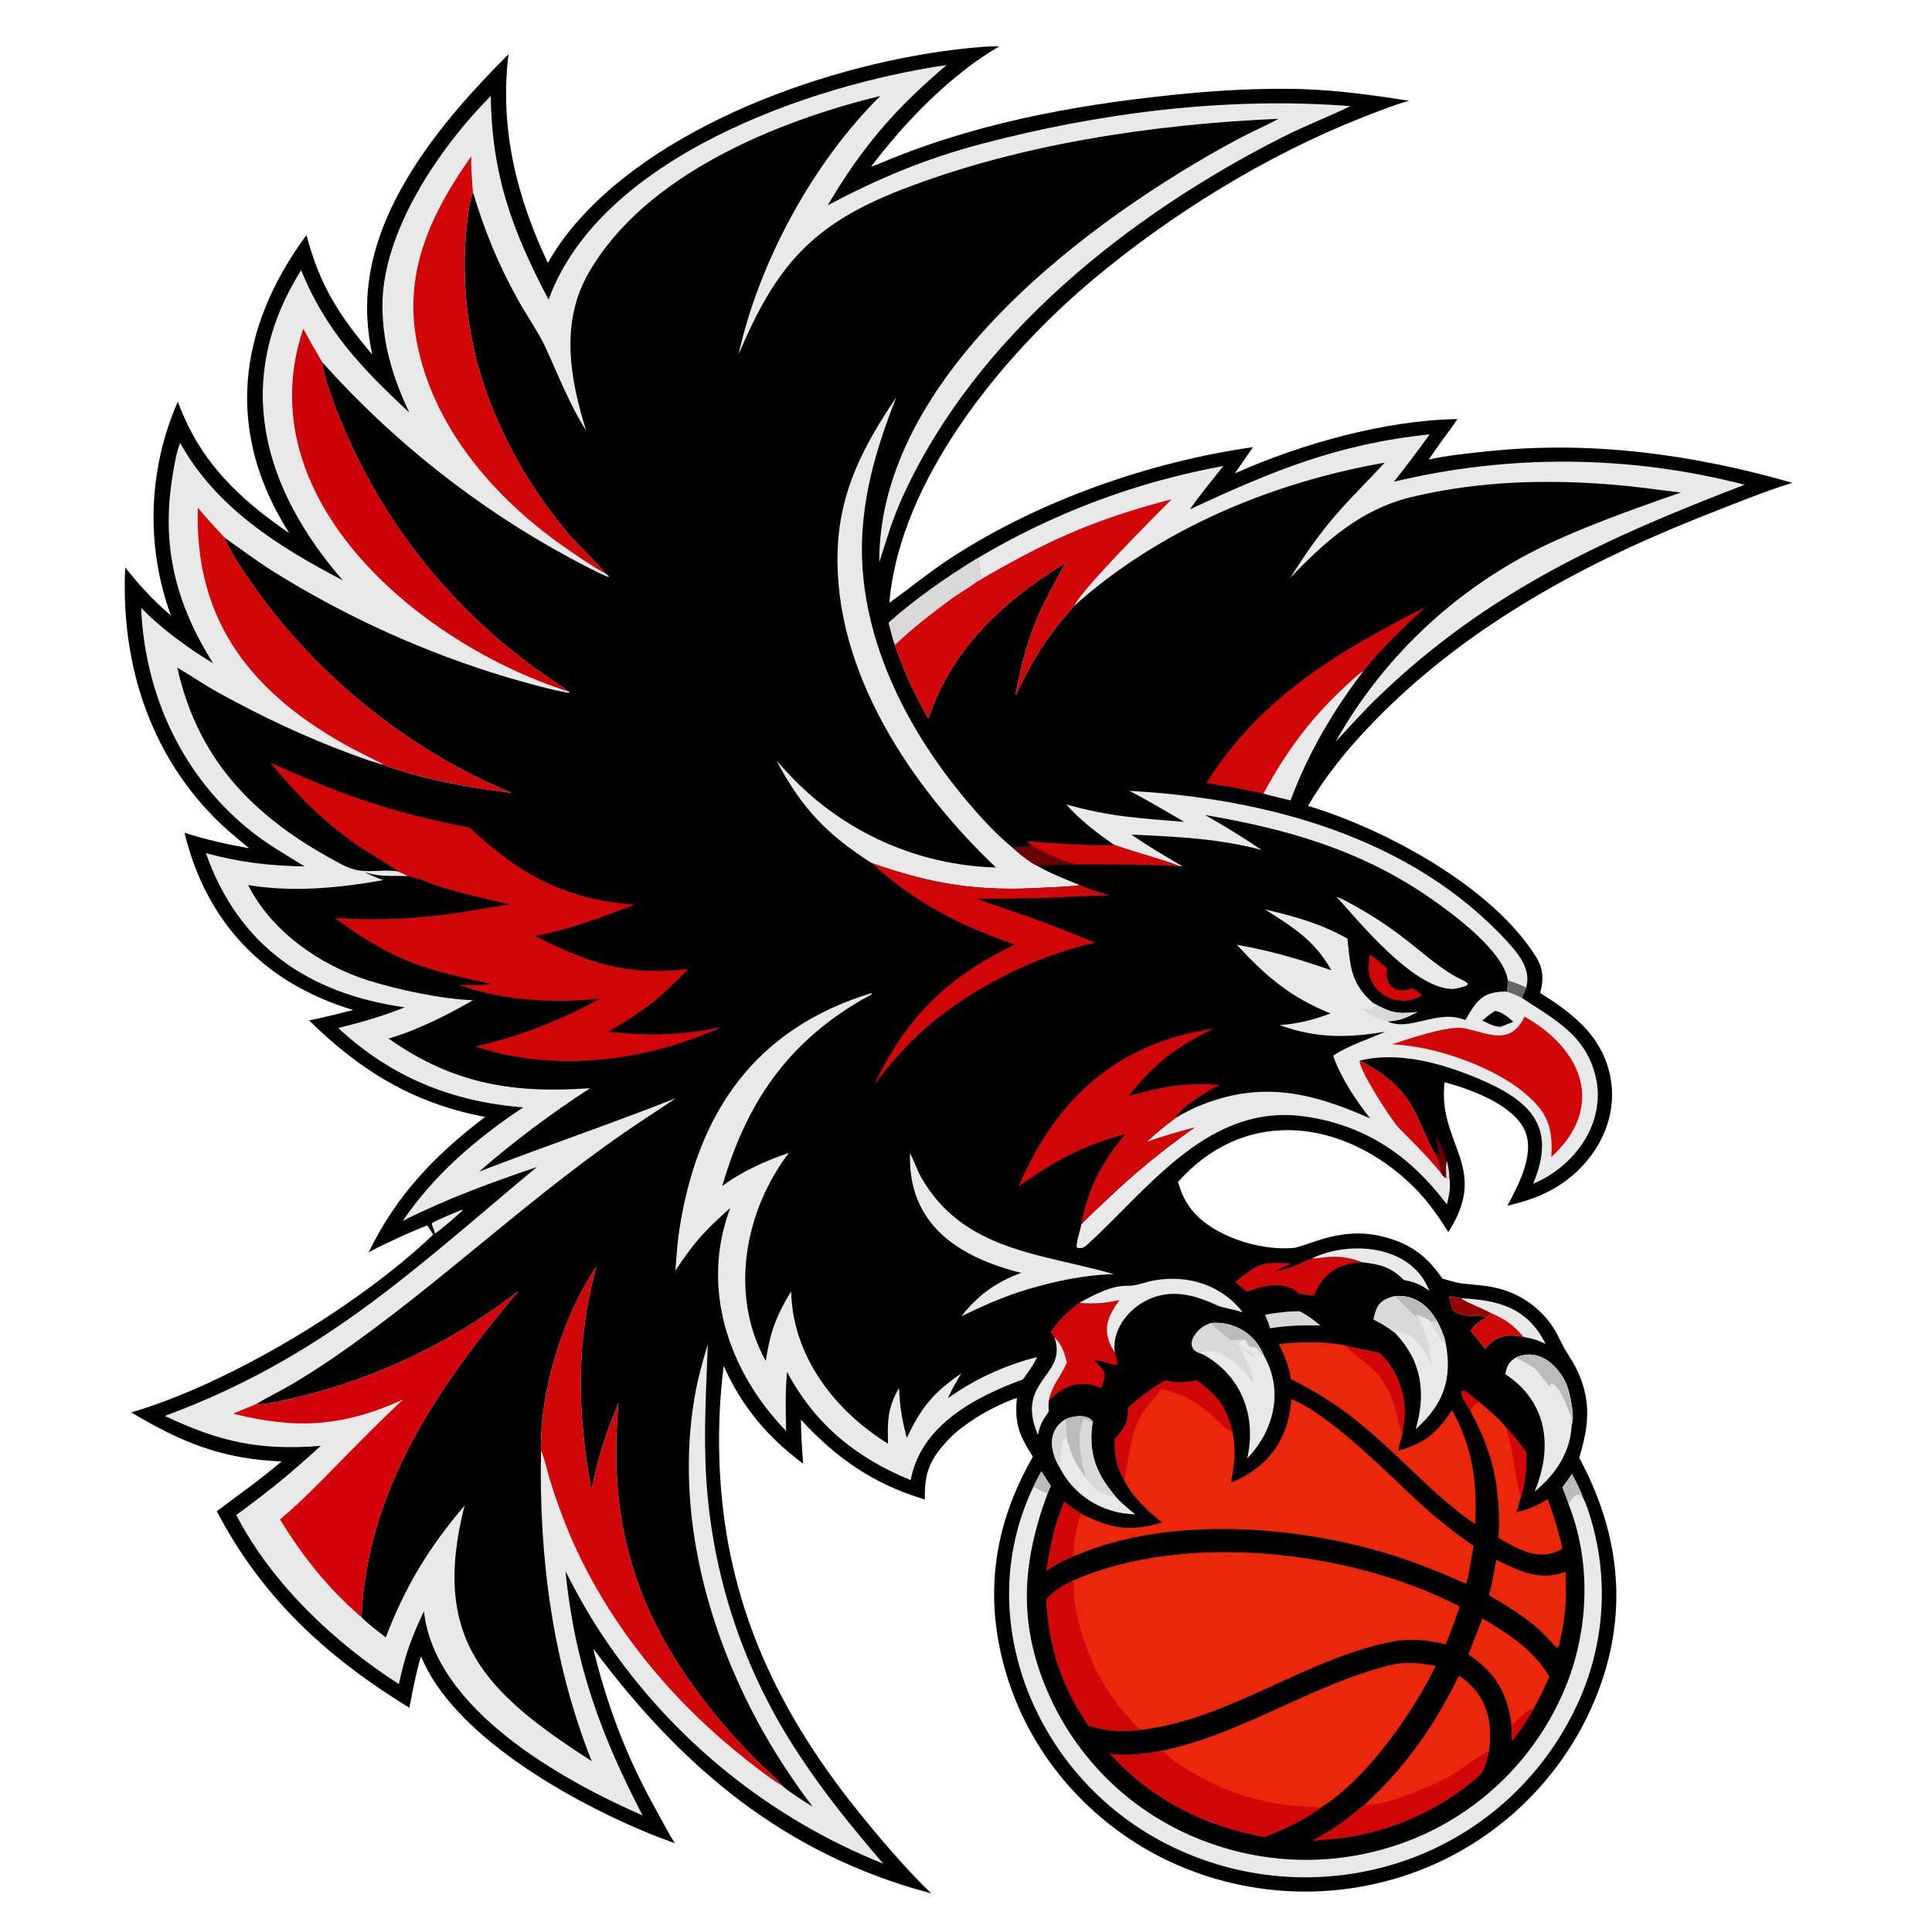
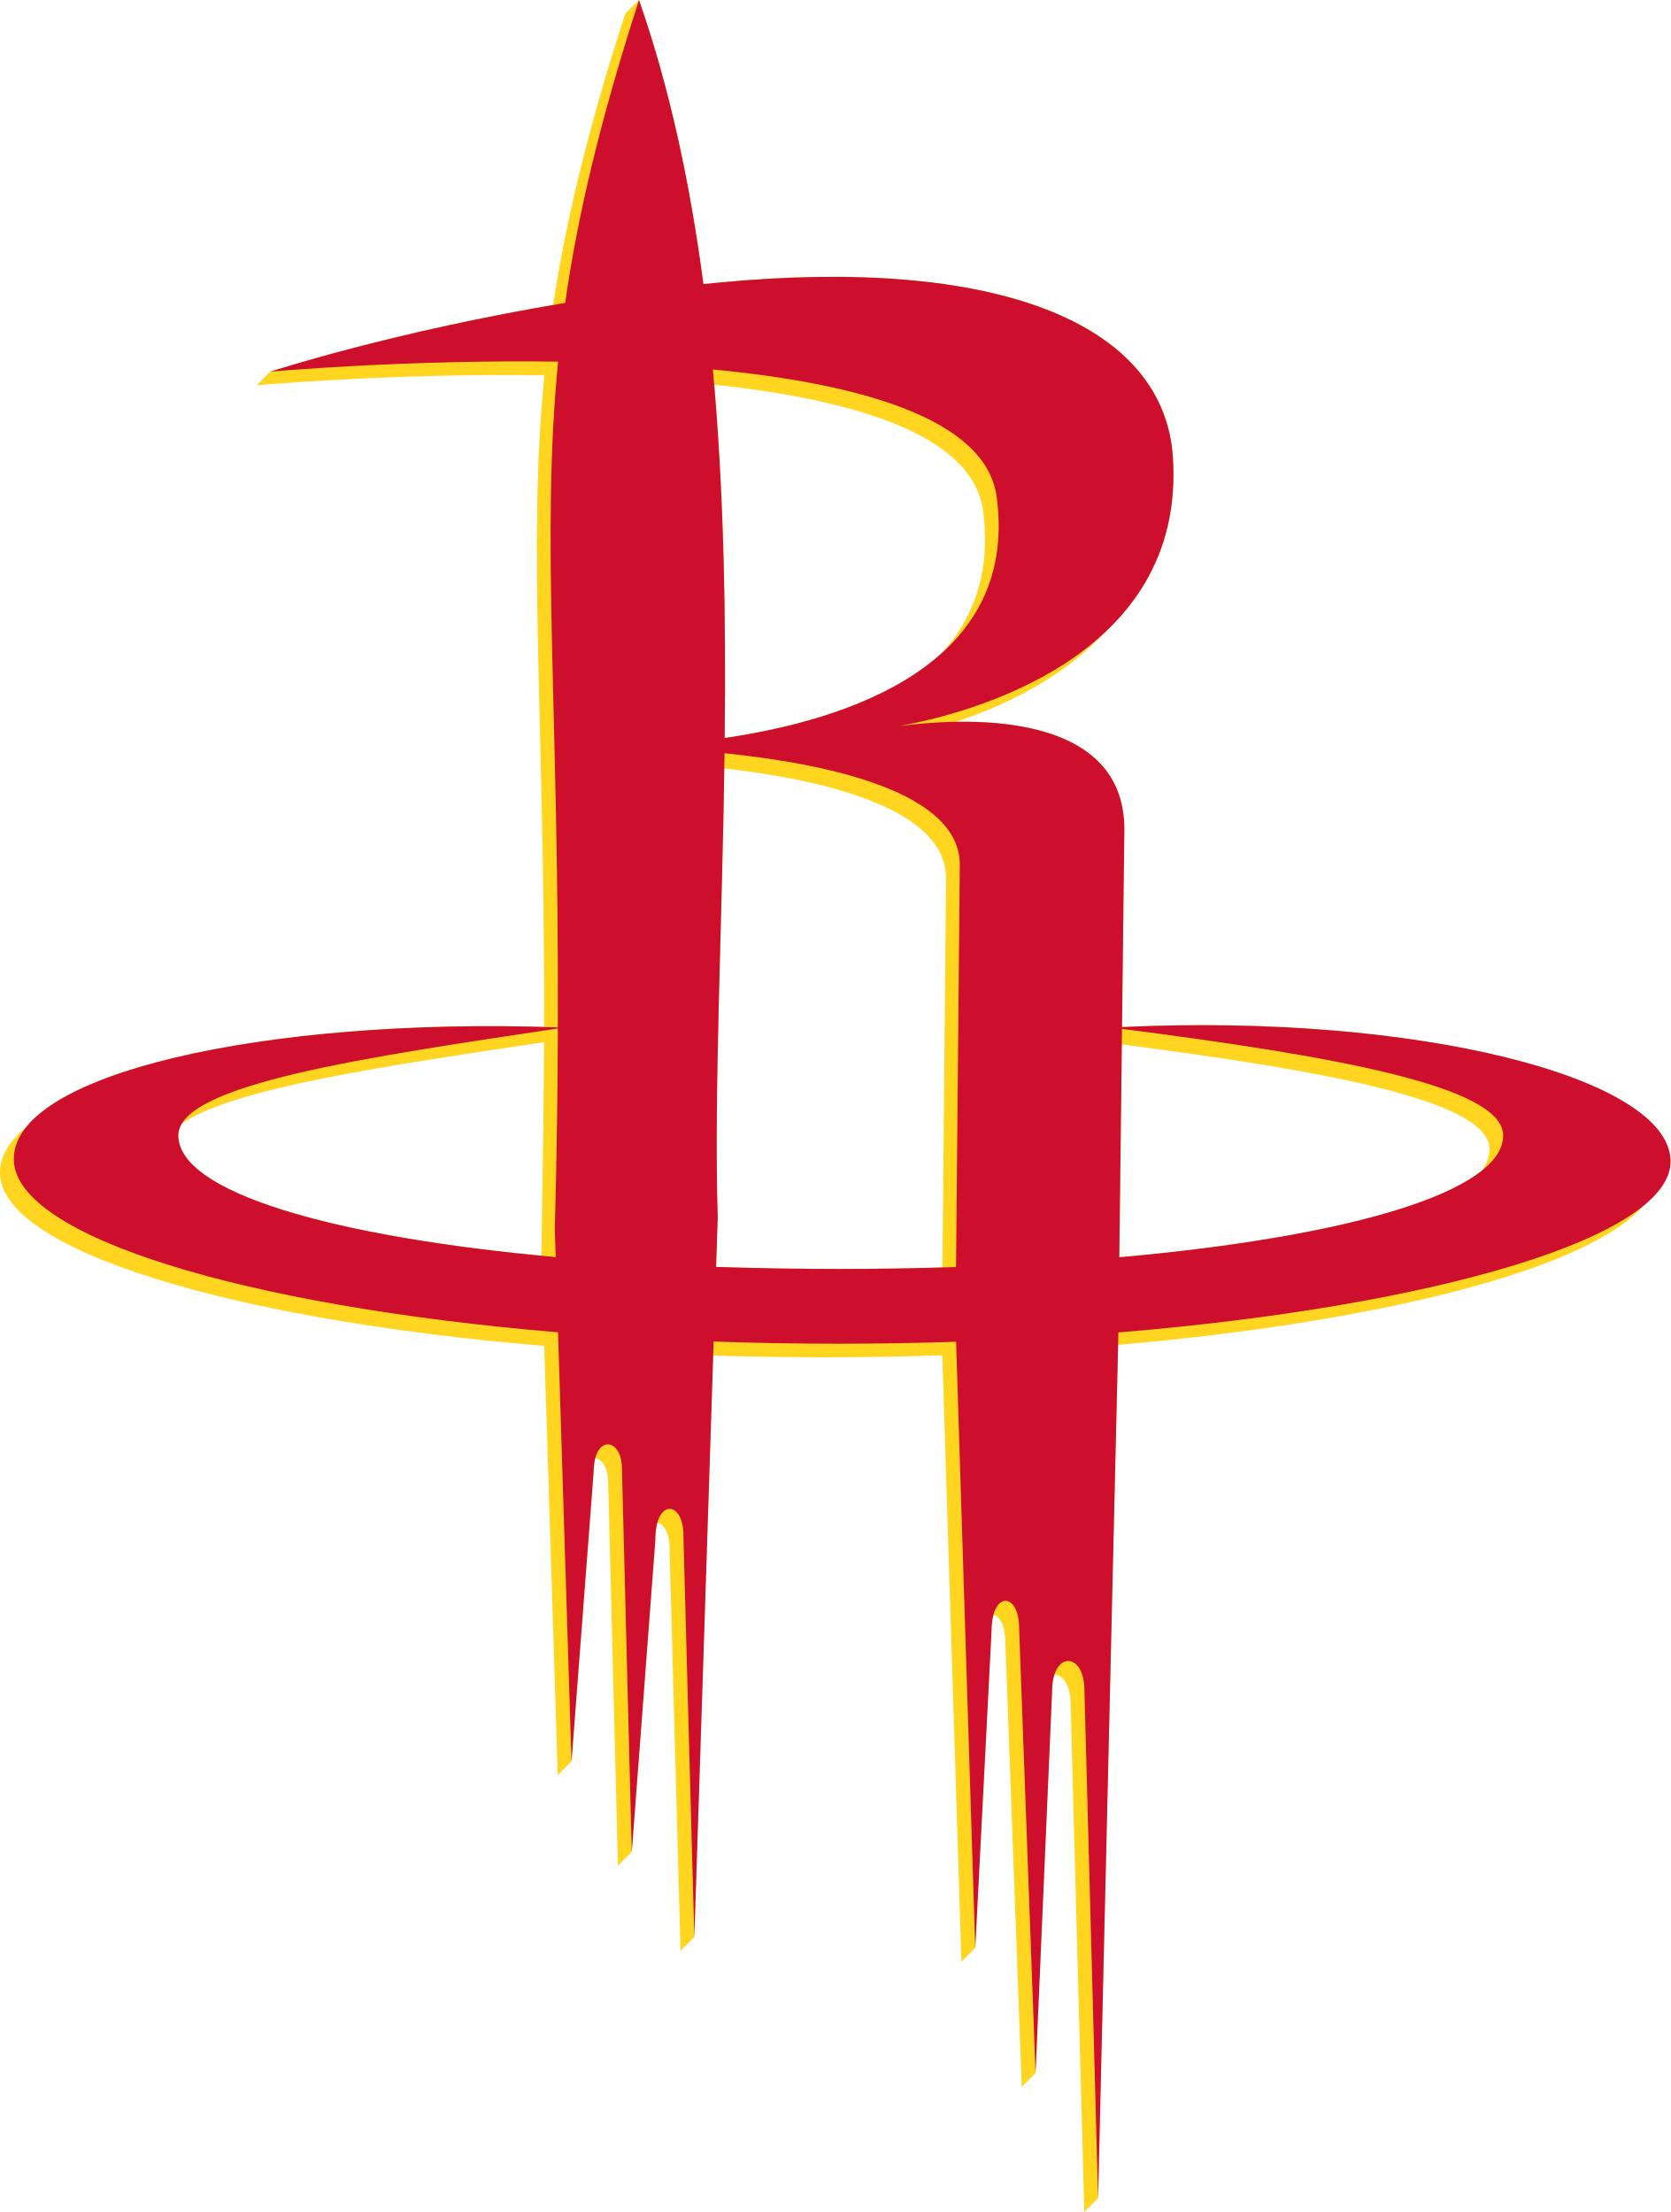
- <svg xmlns="http://www.w3.org/2000/svg" width="100" height="100" viewBox="0 0 100 100" fill="none">
-   <path d="M50.816 2.429C50.977 2.404 51.534 2.402 51.725 2.396C49.202 3.868 46.826 6.317 45.084 8.634C45.446 8.501 45.807 8.345 46.166 8.2C51.09 6.209 56.379 5.312 61.645 4.821C63.305 4.667 64.981 4.588 66.65 4.597C68.788 4.609 70.833 4.885 72.938 5.218C72.208 5.409 71.224 5.799 70.513 6.08C65.553 8.036 60.66 11.054 56.582 14.464C51.89 18.388 46.568 24.847 46.032 31.2C47.163 30.397 48.069 29.624 49.286 28.836C53.83 25.892 59.502 23.907 64.854 23.144L63.918 24.501C67.347 22.976 71.672 21.752 75.441 21.691C74.956 22.396 74.426 23.068 73.953 23.785C74.82 23.582 76.21 23.44 77.087 23.35C82.39 22.805 87.659 23.518 92.768 24.991C91.341 25.425 89.305 26.251 87.916 26.804C81.546 29.341 75.427 32.733 70.699 37.784C69.579 38.98 68.528 40.288 67.705 41.713C71.643 42.893 77.222 45.872 79.503 49.523C79.891 50.144 79.907 50.706 79.717 51.393C81.328 52.411 82.778 53.499 83.28 55.419C83.964 58.038 82.381 60.577 80.054 61.72C79.352 62.066 78.772 62.22 78.025 62.41C78.631 61.258 79.573 59.529 78.802 58.282C78.062 57.083 76.043 56.354 74.77 56.016C74.4 59.244 77.139 60.392 74.966 63.772C74.295 62.711 73.683 61.861 72.733 61.021C69.135 57.839 64.321 57.416 60.972 61.177C61.132 61.675 61.232 61.976 61.543 62.431C62.587 63.955 65.203 64.766 66.969 64.591C67.169 64.572 67.925 64.302 68.143 64.228C69.154 63.885 70.24 63.727 71.298 63.945C72.825 64.26 73.789 64.906 74.654 66.178C74.921 66.257 75.367 66.394 75.638 66.428C76.392 66.522 76.986 66.517 77.727 66.736C78.837 67.061 79.793 67.776 80.419 68.749C80.615 69.059 80.784 69.451 80.966 69.778C81.147 70.106 81.386 70.434 81.553 70.763C82.39 72.422 82.253 73.767 81.74 75.455C84.204 80.015 84.341 84.713 81.906 89.347C79.899 93.108 76.487 95.924 72.412 97.179C68.234 98.461 63.719 98.04 59.85 96.008C56.175 94.055 53.344 90.743 52.117 86.742C50.948 82.933 51.336 79.323 53.23 75.818L53.46 75.393C52.746 74.278 52.511 73.698 52.635 72.353C51.434 72.767 49.889 73.648 49.036 74.57C48.094 75.589 47.842 76.271 47.87 77.614C45.24 76.826 43.3 75.492 41.457 73.483C41.463 74.27 41.511 74.978 41.569 75.76C39.727 74.384 38.403 72.816 37.457 70.696C37.263 72.247 37.187 73.811 37.23 75.374C37.41 82.436 39.938 88.149 44.319 93.633C45.427 95.02 46.918 96.78 48.201 98C40.631 95.998 35.312 91.507 30.71 85.338C31.438 88.336 32.44 90.965 33.95 93.663C34.252 94.202 34.596 94.901 34.932 95.404C34.337 95.194 33.748 94.965 33.168 94.718C29.335 93.096 23.422 89.756 21.793 85.726C21.535 86.564 21.36 87.527 21.187 88.394C16.92 85.769 13.575 82.725 11.22 78.221C12.479 77.269 13.325 76.701 14.577 75.643C11.495 75.526 9.374 74.647 6.794 73.106C11.875 71.618 18.599 67.564 22.418 63.904C22.331 63.739 22.221 63.583 22.117 63.428C21.271 63.745 19.897 64.382 19.082 64.817C20.537 61.835 22.501 59.801 25.107 57.813C21.409 57.111 18.656 55.433 15.999 52.817C16.786 52.655 17.498 52.478 18.278 52.276C17.133 51.939 16.035 51.457 15.012 50.843C12.124 49.083 10.337 46.373 9.553 43.107C10.74 43.475 11.684 43.689 12.899 43.907C12.051 43.209 11.44 42.71 10.689 41.89C7.54 38.455 6.261 33.974 6.481 29.376C7.257 30.342 7.911 31.049 8.846 31.863C7.534 28.259 7.664 24.289 9.208 20.779C9.309 21.126 9.575 21.699 9.739 22.038C10.892 24.41 12.823 26.136 14.969 27.591C11.641 22.364 12.276 17.032 15.86 12.17C16.565 14.8 17.547 16.322 19.269 18.35C19.094 17.558 19.004 16.75 18.999 15.939C18.997 10.829 22.896 6.228 26.318 2.809C25.857 6.648 26.729 10.158 28.357 13.611C28.763 12.892 29.24 12.215 29.78 11.591C34.456 6.136 43.865 2.977 50.816 2.429Z" fill="black" />
-   <path d="M28.394 15.509C31.082 8.135 41.952 4.39 48.999 3.366C46.367 5.592 44.608 7.614 42.846 10.625C45.435 9.248 47.909 8.212 50.751 7.461C56.919 5.831 63.535 4.992 69.896 5.493C68.762 6.048 67.591 6.488 66.401 7.09C58.444 11.116 50.571 17.348 46.764 25.616C46.171 26.906 45.939 27.795 45.51 29.107C45.464 19.457 56.406 11.333 64.008 7.236C64.713 6.856 65.472 6.535 66.178 6.148C59.711 6.432 52.819 7.445 46.758 9.78C42.037 11.599 40.179 13.729 38.227 18.35C39.276 13.571 42.088 8.398 45.567 4.966C40.183 6.28 33.375 9.046 30.464 14.13C28.987 16.709 29.498 19.593 30.337 22.286C29.457 20.907 28.85 19.294 28.168 17.84C27.913 17.294 27.169 16.166 26.827 15.549C25.764 13.632 25.122 12.038 24.48 9.955C24.304 10.345 24.211 11.2 24.161 11.659C23.834 14.726 24.232 17.827 25.324 20.711C26.294 23.24 27.688 25.587 29.445 27.649C29.946 28.23 30.967 29.21 31.341 29.686C31.446 29.761 31.461 29.758 31.521 29.869C31.27 29.83 29.721 28.999 29.431 28.841C24.631 26.235 20.317 22.819 16.679 18.746C16.771 19.593 17.31 20.976 17.646 21.791C19.539 26.413 22.566 30.484 26.446 33.629C27.024 34.098 27.621 34.543 28.235 34.963C28.418 35.089 29.298 35.674 29.418 35.791L29.494 35.83L29.439 35.862C28.63 35.739 27.112 35.309 26.296 35.071C22.009 33.788 17.913 31.936 14.119 29.564C13.267 29.024 12.448 28.411 11.623 27.828C11.964 28.673 12.725 29.762 13.27 30.526C16.394 34.897 20.855 38.551 25.77 40.73C26.017 40.839 26.233 40.922 26.483 41.04C24.591 40.785 22.842 40.526 21.003 39.969C20.753 39.893 20.047 39.688 19.847 39.584C19.354 39.463 18.684 39.215 18.197 39.036C15.827 38.167 13.518 37.075 11.309 35.853C10.567 35.443 9.89 34.972 9.178 34.558C10.287 39.568 13.421 42.508 17.713 44.756C18.81 45.331 19.446 44.954 20.602 45.102C20.735 45.161 20.989 45.262 21.093 45.348C20.198 45.309 19.738 45.411 18.88 45.148C19.137 45.281 19.561 45.465 19.834 45.555C17.529 45.968 15.176 46.191 12.844 45.813C14.042 48.199 16.55 49.952 19.04 50.74C20.601 51.234 22.858 51.711 24.479 51.772C23.173 52.53 21.569 53.337 20.111 53.754C23.458 56.118 26.59 56.609 30.546 56.325C28.53 57.627 26.609 59.07 24.797 60.643C28.157 59.344 31.669 58.155 34.977 56.844C34.431 57.218 33.874 57.582 33.32 57.946C27.663 61.674 22.814 66.471 17.233 70.294C16.482 70.81 15.711 71.297 14.924 71.756C14.38 72.066 13.757 72.373 13.232 72.689C13.747 72.724 15.046 72.406 15.58 72.273C19.672 71.264 23.506 69.407 26.834 66.822C22.708 71.737 19.001 77.043 18.709 83.708C19.029 84.035 19.593 84.461 19.966 84.749C20.986 82.094 22.21 80.079 24.046 77.929C22.279 84.882 25.138 87.618 30.628 91.159C28.591 86.041 27.889 80.566 28.002 75.084C27.932 72.006 29.146 68.1 30.875 65.547C29.786 69.45 29.888 73.194 30.61 77.132C31.004 75.288 31.292 74.358 32.014 72.626C31.416 79.184 33.067 84.008 37.275 89.059C37.916 89.819 38.591 90.549 39.298 91.248C39.616 91.561 40.275 92.143 40.514 92.454C40.95 92.822 41.581 93.21 42.068 93.519C40.996 92.115 40.036 90.63 39.195 89.077C36.507 84.068 34.997 78.126 35.93 72.448C36.099 71.422 36.338 70.567 36.636 69.575C36.554 72.026 36.407 74.049 36.558 76.558C36.878 81.643 38.528 86.554 41.344 90.799C42.694 92.864 44.125 94.605 45.716 96.464C39.838 94.11 34.806 90.04 31.274 84.784C30.472 83.592 29.927 82.598 29.269 81.333C29.751 86.126 31.065 89.728 33.258 93.967C29.038 92.119 22.498 88.467 21.943 83.396C21.279 84.808 20.974 85.63 20.648 87.169C17.304 85.024 14.073 81.972 12.229 78.415C13.885 77.212 15.088 76.228 16.599 74.838C13.433 75.085 11.397 74.644 8.531 73.289C16.715 70.256 21.29 65.819 27.784 60.407C25.424 61.203 23.065 62.072 20.84 63.198C22.524 60.749 24.62 58.959 27.08 57.317C23.383 57.025 20.243 55.754 17.51 53.211C18.78 52.887 19.731 52.624 20.944 52.141C15.972 51.432 12.352 48.975 10.657 44.157C12.441 44.642 13.925 44.809 15.773 44.847C14.409 44.001 13.482 43.513 12.242 42.381C9.152 39.562 7.477 35.612 7.305 31.458C8.31 32.51 9.777 33.58 11.026 34.329C9.1 31.252 8.332 28.269 8.931 24.631C9.024 24.067 9.115 23.457 9.324 22.925C11.204 26.302 14.431 28.307 17.746 30.041C13.604 25.275 12 19.699 15.589 13.983C16.84 17.1 18.768 19.109 21.183 21.349C20.354 19.595 19.826 17.907 19.795 15.934C19.733 12.055 22.73 7.654 25.403 4.968C25.457 9.054 26.5 11.912 28.394 15.509Z" fill="#EAE9EA" />
-   <path d="M26.835 66.822C22.709 71.737 19.002 77.043 18.71 83.708C16.989 82.225 15.674 80.574 14.494 78.647C15.487 77.818 16.542 76.747 17.451 75.813C18.592 74.642 19.668 73.56 20.855 72.442C17.746 73.856 15.347 73.988 12.07 73.173C12.456 73.007 12.844 72.845 13.233 72.689C13.748 72.724 15.047 72.407 15.581 72.273C19.672 71.264 23.507 69.407 26.835 66.822Z" fill="#D3020A" />
-   <path d="M30.876 65.547C29.786 69.45 29.889 73.194 30.611 77.132C31.005 75.288 31.292 74.358 32.015 72.626C31.417 79.184 33.068 84.008 37.276 89.059C37.917 89.819 38.592 90.549 39.299 91.248C39.617 91.561 40.276 92.143 40.514 92.454C39.767 91.996 38.818 91.245 38.141 90.692C34.457 87.68 31.404 83.877 29.515 79.493C29.114 78.542 28.762 77.571 28.459 76.584C28.332 76.174 28.176 75.441 28.003 75.084C27.932 72.006 29.146 68.1 30.876 65.547Z" fill="#D00609" />
-   <path d="M24.391 8.09C24.379 8.688 24.433 9.356 24.48 9.955C24.304 10.345 24.21 11.2 24.161 11.66C23.834 14.726 24.232 17.827 25.324 20.711C26.294 23.24 27.687 25.587 29.444 27.649C29.945 28.23 30.967 29.21 31.34 29.686C30.899 29.483 29.544 28.552 29.111 28.246C25.506 25.698 22.341 22.016 21.547 17.56C20.904 13.952 22.382 10.939 24.391 8.09Z" fill="#D00609" />
-   <path d="M29.418 35.791C21.887 33.399 12.708 25.909 15.696 17.016C16.01 17.6 16.338 18.177 16.679 18.746C16.771 19.593 17.31 20.976 17.646 21.791C19.54 26.413 22.566 30.484 26.446 33.629C27.024 34.098 27.621 34.543 28.235 34.963C28.418 35.089 29.299 35.674 29.418 35.791Z" fill="#CD0209" />
-   <path d="M10.239 26.268C10.624 26.763 11.193 27.359 11.623 27.828C11.965 28.673 12.726 29.762 13.271 30.526C16.395 34.897 20.856 38.551 25.771 40.73C26.018 40.839 26.234 40.922 26.484 41.04C24.592 40.785 22.843 40.526 21.004 39.969C20.755 39.893 20.048 39.688 19.849 39.584C19.767 39.506 18.428 38.855 18.195 38.728C13.159 35.993 10.048 32.277 10.239 26.268Z" fill="#D00609" />
-   <path d="M55.555 81.805C61.377 79.239 70.016 80.262 75.557 83.155C75.335 83.816 75.091 84.471 74.826 85.116C73.88 84.872 72.918 84.797 71.959 84.992C67.523 85.893 63.639 88.975 59.095 89.534C58.073 89.651 57.347 89.615 56.342 89.323C54.925 87.241 54.303 85.279 54.152 82.787C54.638 82.279 54.931 82.122 55.555 81.805Z" fill="#EA270B" />
-   <path d="M54.152 82.787C54.638 82.279 54.931 82.122 55.555 81.805C55.582 82.233 55.587 82.728 55.659 83.145C56 85.141 56.859 87.094 58.188 88.63C58.363 88.832 58.863 89.482 59.095 89.534C58.073 89.651 57.347 89.615 56.342 89.323C54.925 87.241 54.303 85.279 54.152 82.787Z" fill="#D00609" />
-   <path d="M61.589 26.361C65.896 24.367 69.2 22.983 74.001 22.483C73.402 23.315 72.783 24.133 72.146 24.936C78.119 23.498 84.353 23.551 90.301 25.09C83.102 27.856 77.033 30.591 71.369 36.04C70.505 36.872 69.922 37.549 69.124 38.398C71.705 33.815 75.678 30.173 80.468 28C82.301 27.17 84.218 26.471 86.113 25.801C86.405 25.697 86.709 25.602 86.997 25.491C85.917 25.371 84.85 25.206 83.765 25.11C80.169 24.794 76.567 24.882 73.048 25.73C70.438 26.36 68.584 28.021 66.774 29.917C67.627 28.59 68.292 27.608 69.343 26.421C70.105 25.561 70.912 24.782 71.67 23.949C65.827 24.973 60.041 27.382 55.59 31.367C54.139 33.02 53.514 34.027 52.551 36.026C53.154 32.939 53.611 31.897 55.148 29.14C52.013 31.041 49.222 33.593 48.059 37.196C47.322 35.955 46.802 34.754 46.319 33.391C46.184 32.99 46.098 32.638 45.996 32.23C47.278 31.071 49.038 29.841 50.507 28.945C54.453 26.58 58.793 24.945 63.319 24.121C62.787 24.8 62.067 25.667 61.589 26.361Z" fill="#EAE9EA" />
-   <path d="M50.556 30.113C54.187 27.993 56.538 26.916 60.647 25.839C59.787 26.701 56.053 30.437 55.59 31.367C54.139 33.02 53.514 34.027 52.551 36.026C53.154 32.939 53.611 31.897 55.148 29.14C52.013 31.041 49.222 33.593 48.059 37.196C47.322 35.955 46.802 34.754 46.319 33.391C46.184 32.99 46.098 32.638 45.996 32.23C47.278 31.072 49.038 29.841 50.507 28.946L50.65 28.996C50.694 29.314 50.725 29.564 50.745 29.884C50.658 29.939 50.601 29.974 50.533 30.052L50.556 30.113Z" fill="#D00609" />
-   <path d="M45.996 32.23C47.278 31.071 49.038 29.841 50.507 28.946L50.65 28.996C50.694 29.314 50.725 29.564 50.745 29.884C50.658 29.939 50.601 29.974 50.533 30.052L50.556 30.113C50.137 30.44 49.623 30.714 49.193 31.034C48.228 31.751 47.181 32.549 46.319 33.391C46.184 32.99 46.098 32.638 45.996 32.23Z" fill="#D9D9D9" />
-   <path d="M65.477 47.07C67.057 47.449 68.292 47.78 69.742 48.578C69.9 50.009 69.889 50.886 71.077 51.919C72.064 52.446 72.287 52.484 73.372 52.383C72.777 52.681 72.478 52.834 71.802 52.864C72.97 53.425 74.43 52.2 75.844 52.8C76.426 51.802 76.732 51.303 77.995 51.324C78.327 51.431 78.46 51.493 78.774 51.648C80.431 52.77 82.109 53.553 82.609 55.81C82.873 57.001 82.565 58.226 81.881 59.23C81.25 60.138 80.373 60.847 79.352 61.273C80.601 58.311 79.229 56.954 76.433 55.793C74.599 55.032 72.353 54.399 70.377 54.902C71.354 55.374 72.246 56.032 72.871 56.928C73.495 57.824 73.749 58.93 74.364 59.849C74.475 60.158 74.523 60.412 74.596 60.73C74.679 60.839 74.725 60.931 74.851 60.973C74.905 60.939 74.95 60.939 75.02 60.925C75.086 61.523 75.03 61.755 74.892 62.345C73.042 59.884 70.772 58.291 67.669 57.807C62.602 57.015 59.539 61.456 56.242 64.455C56.093 64.59 56.003 64.608 55.815 64.601L55.723 64.543C55.742 64.092 55.905 63.765 55.966 63.377C56.38 62.922 56.913 62.458 57.36 62.028C58.774 60.669 60.231 59.501 61.828 58.361C61.01 58.58 60.141 58.825 59.346 59.114C59.881 58.606 60.277 58.288 60.863 57.858C61.306 57.587 61.771 57.355 62.255 57.165C65.423 55.932 67.966 56.585 70.917 57.886C70.185 56.964 69.381 55.749 69.004 54.643C69.81 54.106 70.834 53.783 71.715 53.398C69.764 53.731 68.111 53.747 66.233 53.06C67.192 52.99 67.97 52.792 68.862 52.456C66.751 51.59 65.544 50.55 64.016 48.901C65.791 49.215 67.193 49.627 68.913 50.223C68.022 48.647 66.953 48.02 65.477 47.07Z" fill="#EAE9EA" />
-   <path d="M74.596 60.73C73.908 59.88 73.171 59.157 72.413 58.392C72.007 57.982 70.296 55.293 70.378 54.902C71.355 55.374 72.246 56.032 72.871 56.928C73.496 57.824 73.75 58.93 74.365 59.849C74.476 60.158 74.524 60.412 74.596 60.73Z" fill="#D00609" />
-   <path d="M71.075 51.919C72.062 52.446 72.285 52.484 73.37 52.383C72.775 52.681 72.476 52.834 71.8 52.864C71.474 52.861 70.822 52.488 70.598 52.271L70.604 52.199C70.891 52.237 70.974 52.264 71.198 52.099L71.075 51.919Z" fill="#D9D9D9" />
-   <path d="M78.91 52.622C81.943 54.321 83.104 57.324 80.294 59.889C80.415 58.109 79.947 57.363 78.548 56.286C76.853 55.066 74.132 54.132 72.055 54.056C72.839 53.777 74.864 53.13 75.614 53.204C76.783 53.321 78.109 54.303 78.91 52.622Z" fill="#D00609" />
-   <path d="M77.376 52.329C77.724 52.348 78.063 52.66 78.325 52.88C78.105 52.981 77.897 53.06 77.671 53.148C77.32 53.139 77.042 52.976 76.723 52.828C76.979 52.604 77.091 52.516 77.376 52.329Z" fill="black" />
-   <path d="M13.984 39.463C17.67 41.144 20.262 42.058 24.316 42.84C26.87 45.258 29.283 46.566 32.862 46.823C31.064 47.503 29.601 48.076 27.709 48.45C30.468 49.853 32.446 50.53 35.634 50.154C34.087 51.744 33.4 52.266 31.489 53.4C33.51 53.623 35.337 53.594 37.328 53.164C37.003 53.346 36.673 53.454 36.328 53.59C32.858 54.956 28.825 55.377 25.212 54.354C25.012 54.297 24.813 54.235 24.616 54.168C26.859 53.653 29.017 52.821 31.026 51.699C28.557 51.934 26.085 51.804 23.724 50.978C24.389 50.998 24.788 51.004 25.456 50.931C21.849 50.173 20.301 49.692 17.319 47.51C19.409 47.654 21.508 47.571 23.58 47.263C24.476 47.136 25.546 46.916 26.412 46.826C24.935 46.456 23.456 46.195 22.034 45.625C21.719 45.499 21.43 45.404 21.096 45.348C20.991 45.262 20.737 45.162 20.605 45.102L20.563 45.072C19.939 44.622 19.118 44.193 18.428 43.706C16.64 42.445 15.364 41.138 13.984 39.463Z" fill="#D00609" />
-   <path d="M61.947 71.452C63.067 72.264 63.465 72.81 63.809 74.153C63.984 75.228 63.891 75.677 63.728 76.746C65.66 75.927 66.688 74.52 66.845 72.412C69.004 73.328 71.849 76.309 73.598 77.901C74.443 78.662 75.336 79.367 76.272 80.012C76.166 80.65 76.063 81.362 75.888 81.982C74.425 81.325 73.034 80.77 71.488 80.319C66.858 78.971 60.793 78.546 56.203 80.299C55.979 80.384 55.756 80.472 55.534 80.562C55.021 80.788 54.637 80.986 54.168 81.291C54.374 79.96 54.565 78.985 55.09 77.72C55.403 77.992 55.618 78.133 55.968 78.364C57.485 79.116 58.468 79.302 60.143 78.807C59.35 78.145 58.676 77.554 58.19 76.623C57.771 75.829 57.696 75.364 57.7 74.489C58.235 73.882 58.388 73.665 58.396 72.869C58.834 72.461 59.306 72.091 59.807 71.764L60.306 71.458C60.95 71.59 61.292 71.576 61.947 71.452Z" fill="#EA270B" />
-   <path d="M61.947 71.452C63.067 72.264 63.465 72.81 63.809 74.153C63.336 73.892 63.15 73.65 62.748 73.281C61.977 72.57 61.131 72.126 60.113 71.888C59.979 72.036 59.867 72.238 59.765 72.347C58.463 73.736 58.557 74.879 58.189 76.623C57.771 75.829 57.696 75.364 57.699 74.489C58.235 73.882 58.388 73.665 58.396 72.869C58.834 72.461 59.306 72.091 59.806 71.764L60.305 71.458C60.95 71.59 61.292 71.576 61.947 71.452Z" fill="#D00609" />
-   <path d="M55.09 77.719C55.403 77.992 55.618 78.133 55.968 78.364C55.792 78.548 55.514 80.272 55.534 80.562C55.021 80.788 54.637 80.986 54.168 81.291C54.374 79.96 54.565 78.985 55.09 77.719Z" fill="#D00609" />
-   <path d="M60.216 90.604C64.414 89.692 67.831 87.223 71.943 86.19C72.711 85.998 73.541 86.069 74.311 86.228C73.127 88.672 70.724 92.094 68.38 93.551C67.518 94.219 66.462 94.67 65.458 95.078C62.31 94.515 59.631 93.147 57.453 90.779C58.374 90.913 59.311 90.771 60.216 90.604Z" fill="#EA270B" />
-   <path d="M57.453 90.779C58.374 90.912 59.311 90.771 60.216 90.603C60.641 91.28 62.781 92.357 63.558 92.659C64.187 92.898 64.831 93.091 65.487 93.237C66.501 93.466 67.353 93.495 68.38 93.551C67.518 94.219 66.462 94.67 65.458 95.078C62.31 94.515 59.631 93.146 57.453 90.779Z" fill="#D00609" />
-   <path d="M45.075 51.412L45.142 51.421C45.097 51.517 44.734 51.673 44.609 51.746C40.689 54.03 38.607 57.172 37.386 61.388C38.411 60.624 39.636 60.079 40.838 59.669C38.532 62.675 37.737 67.028 39.634 70.44C39.86 68.983 40.164 68.112 40.95 66.841C41.024 70.2 43.197 73.007 45.964 74.727C45.932 73.565 45.935 72.867 46.533 71.842C46.587 72.907 46.678 73.427 46.936 74.429C47.678 72.855 48.298 72.092 49.748 71.093C49.496 71.528 49.272 71.903 49.066 72.365C50.4 71.435 51.597 70.861 53.148 70.383L53.682 70.241L53.643 70.322C53.455 70.707 53.196 71.046 52.948 71.397C50.472 72.302 47.651 73.785 47.139 76.611C44.332 75.478 42.156 73.699 40.738 71.005C40.642 72.117 40.664 72.952 40.692 74.073C37.71 70.994 36.233 66.658 37.799 62.521C36.423 63.767 36.006 64.2 34.957 65.764C35.021 65.059 35.051 64.369 35.159 63.667C36.089 57.624 39.05 53.259 45.075 51.412Z" fill="#EAE9EA" />
-   <path d="M53.903 76.155L54.385 76.913C54.344 77.009 54.245 77.226 54.215 77.316C52.855 81.014 52.683 84.226 54.378 87.905C55.992 91.388 58.935 94.079 62.548 95.373C66.216 96.71 70.263 96.54 73.805 94.899C77.236 93.296 79.897 90.407 81.213 86.856C82.244 83.995 82.314 80.741 81.203 77.891C81.12 77.606 80.979 77.259 80.872 76.975C81.061 76.743 81.197 76.537 81.363 76.29C81.58 76.695 81.811 77.143 81.96 77.577C82.048 77.742 82.082 77.832 82.145 78.008C83.329 81.38 83.132 85.084 81.597 88.311C79.846 92.045 76.669 94.918 72.779 96.284C68.861 97.655 64.562 97.428 60.81 95.653C57.195 93.955 54.403 90.891 53.047 87.135C51.853 83.764 51.943 80.206 53.486 76.959C53.621 76.689 53.751 76.417 53.903 76.155Z" fill="#EAE9EA" />
-   <path d="M81.362 76.29C81.579 76.695 81.81 77.143 81.959 77.577L81.747 77.358C81.478 77.371 81.272 77.653 81.202 77.891C81.118 77.606 80.978 77.259 80.871 76.975C81.06 76.743 81.196 76.537 81.362 76.29Z" fill="#BBBBBC" />
-   <path d="M53.905 76.155L54.387 76.913C54.346 77.009 54.247 77.226 54.217 77.316L53.488 76.959C53.623 76.689 53.753 76.417 53.905 76.155Z" fill="#BBBBBC" />
-   <path d="M51.55 44.9C47.189 40.756 43.145 34.784 43.355 28.51C43.459 25.39 44.711 23.055 46.395 20.557C45.18 23.629 44.345 26.63 44.693 29.967C45.119 34.044 47.158 37.924 49.717 41.061C50.513 42.037 51.437 43.089 52.418 43.882C52.716 44.146 53.322 44.658 53.699 44.815C54.366 45.212 55.17 45.52 55.893 45.814C55.587 45.888 54.476 45.919 54.078 45.944C50.655 46.15 48.333 45.796 45.119 44.673C42.785 43.184 41.502 41.833 40.191 39.373C40.437 39.646 40.685 39.916 40.937 40.182C43.712 43.095 47.528 44.791 51.55 44.9Z" fill="#EAE9EA" />
-   <path d="M52.723 61.405C54.674 56.835 57.842 53.98 62.824 53.239C60.819 54.224 59.808 55.006 58.416 56.724C60.292 56.224 61.153 56.046 63.133 56.145C62.698 56.344 60.954 57.423 60.865 57.858C60.278 58.288 59.882 58.606 59.347 59.114C60.142 58.825 61.011 58.58 61.829 58.361C60.233 59.501 58.775 60.669 57.362 62.028C56.914 62.458 56.382 62.922 55.967 63.377C56.284 61.555 57.065 60.089 58.251 58.696C55.947 59.331 54.65 60.059 52.723 61.405Z" fill="#D00609" />
-   <path d="M66.195 69.57C67.19 69.444 68.582 69.426 69.582 69.624C70.284 69.846 70.837 69.87 71.419 70.042C72.22 70.818 72.681 71.879 72.7 72.995C72.703 73.396 72.645 73.778 72.589 74.174C72.521 74.479 72.439 74.784 72.361 75.087C73.742 74.722 74.401 74.132 75.159 72.984C76.22 74.93 76.476 76.7 76.35 78.882C75.011 77.996 73.668 76.669 72.498 75.559C70.561 73.721 69.175 72.566 66.803 71.373C66.739 70.716 66.472 70.16 66.195 69.57Z" fill="#EA270B" />
-   <path d="M69.586 69.624C70.288 69.846 70.84 69.87 71.423 70.042C72.224 70.818 72.684 71.88 72.704 72.995C72.707 73.396 72.649 73.778 72.593 74.175C72.396 73.862 72.279 72.893 72.031 72.35C71.679 71.459 71.125 70.811 70.335 70.275C70.142 70.145 69.741 69.815 69.586 69.624Z" fill="#D00609" />
-   <path d="M58.463 40.935C65.506 41.327 73.03 43.301 78.021 48.74C78.609 49.381 79.273 50.197 78.991 51.114C78.921 51.3 78.861 51.469 78.772 51.648C78.458 51.493 78.325 51.431 77.992 51.325C78.032 51.204 78.038 50.891 78.046 50.748C77.843 49.255 75.269 47.347 74.052 46.501C70.459 44.003 66.628 42.909 62.377 42.185C63.376 42.751 64.353 43.355 65.306 43.995C63.066 43.394 60.864 43.307 58.565 43.198C59.368 43.764 60.32 44.324 61.176 44.821L61.082 44.84C60.06 44.445 58.755 44.121 57.672 43.732C56.797 43.131 55.893 42.44 55.191 41.637C57.438 42.271 58.944 42.348 61.299 42.54C60.379 42.008 59.403 41.422 58.463 40.935Z" fill="#EAE9EA" />
-   <path d="M78.046 50.748C78.443 50.87 78.614 50.938 78.99 51.114C78.92 51.3 78.861 51.468 78.771 51.648C78.457 51.493 78.325 51.431 77.992 51.324C78.032 51.203 78.038 50.891 78.046 50.748Z" fill="#656566" />
-   <path d="M62.445 40.532C65.214 36.098 69.252 33.724 73.78 31.417C72.636 32.479 71.543 33.532 70.556 34.746C68.962 36.851 67.723 38.958 66.796 41.427C66.349 41.316 65.836 41.202 65.398 41.078C64.377 40.845 63.483 40.695 62.445 40.532Z" fill="#D00609" />
-   <path d="M65.398 41.077C66.547 38.944 67.795 37.238 69.575 35.578C69.787 35.38 70.322 34.863 70.556 34.746C68.962 36.851 67.724 38.958 66.796 41.427C66.349 41.316 65.836 41.202 65.398 41.077Z" fill="#EAE9EA" />
-   <path d="M45.117 44.673C48.331 45.796 50.653 46.15 54.076 45.943C54.474 45.919 55.586 45.888 55.892 45.814C56.294 45.999 57.011 46.208 57.458 46.355C56.408 46.346 55.119 46.438 54.049 46.476C52.878 46.507 51.707 46.519 50.536 46.514C51.8 46.972 53.083 47.378 54.342 47.858C55.134 48.16 55.907 48.482 56.695 48.793C53.615 49.45 50.091 51.24 47.757 53.355C46.743 54.275 46.079 55.07 45.247 56.145C46.954 52.604 49.001 50.595 52.522 48.89C49.7 47.91 47.336 46.718 45.117 44.673Z" fill="#D00609" />
-   <path d="M75.514 86.736C75.868 86.957 76.179 87.241 76.431 87.573C77.124 88.491 77.223 89.523 77.069 90.626C77.012 90.861 76.861 91.524 76.734 91.695C76.383 92.172 75.133 93.012 74.655 93.304C73.105 94.237 71.383 94.851 69.592 95.109C69.029 95.19 68.514 95.209 67.965 95.269C68.643 94.879 69.18 94.56 69.807 94.079C70.078 93.872 70.425 93.556 70.67 93.383C72.801 91.378 74.216 89.372 75.514 86.736Z" fill="#EA270B" />
-   <path d="M77.069 90.626C77.012 90.861 76.861 91.524 76.734 91.695C76.383 92.172 75.133 93.012 74.655 93.304C73.105 94.237 71.383 94.851 69.592 95.109C69.029 95.19 68.514 95.209 67.965 95.269C68.643 94.879 69.18 94.56 69.807 94.079C70.078 93.872 70.425 93.556 70.67 93.383C71.477 93.6 74.412 92.324 75.157 91.867C75.759 91.499 76.432 90.936 77.069 90.626Z" fill="#D00609" />
-   <path d="M76.082 72.984C76.246 72.775 76.299 72.687 76.519 72.533C76.903 72.83 77.685 73.517 77.968 73.9C78.348 74.311 78.7 74.719 79.003 75.192C79.023 76.031 78.975 76.659 78.723 77.469C78.658 77.746 78.576 78.002 78.493 78.272C79.136 78.118 79.549 77.941 80.103 77.597C80.423 78.428 80.68 79.282 80.871 80.153C79.704 80.871 78.604 80.206 77.552 79.596C77.609 79.151 77.591 78.547 77.568 78.096C77.47 76.085 77.009 74.725 76.082 72.984Z" fill="#EA270B" />
-   <path d="M77.965 73.9C78.345 74.311 78.697 74.719 79 75.192C79.02 76.031 78.972 76.659 78.72 77.469C78.575 77.197 78.321 75.413 78.224 74.978C78.153 74.66 78.052 74.236 77.965 73.9Z" fill="#D00609" />
-   <path d="M47.102 59.688C47.313 60.067 47.456 60.553 47.69 60.96C49.893 64.777 53.91 64.87 57.652 65.949C56.093 65.992 54.618 66.311 53.131 66.751C51.861 67.146 50.954 67.555 49.762 68.129C50.629 67.02 51.542 66.374 52.855 65.883C49.615 65.074 46.98 63.377 47.102 59.688Z" fill="#EAE9EA" />
-   <path d="M55.869 67.433C56.655 67.507 57.185 67.451 57.95 67.295C57.253 68.214 57.017 68.977 57.704 70.008C57.752 70.189 57.877 70.495 57.822 70.624C57.529 70.703 57.014 70.382 56.671 70.411L56.668 70.44C57.248 71.032 57.294 71.061 57.011 71.847C55.943 71.382 55.056 71.708 54.282 72.511C54.263 72.727 54.27 72.847 54.281 73.066C53.941 73.559 53.864 73.669 53.719 74.262C52.517 71.417 55.306 71.236 54.576 69.215L54.387 68.95C54.832 68.302 55.227 67.887 55.869 67.433Z" fill="#D00609" />
-   <path d="M54.576 69.215C54.952 69.59 55.106 70.026 55.221 70.529C54.867 71.342 54.482 71.601 54.282 72.511C54.263 72.727 54.27 72.847 54.281 73.066C53.941 73.559 53.864 73.669 53.719 74.262C52.517 71.417 55.306 71.236 54.576 69.215Z" fill="#EAE9EA" />
-   <path d="M62.682 68.481C63.879 68.373 64.987 69.054 65.424 70.172C66.457 71.984 65.945 74.044 64.555 75.488C65.052 73.293 64.258 71.193 62.255 70.099C62.175 70.069 62.096 70.038 62.018 70.006C61.538 69.806 61.649 69.313 61.922 68.995C62.186 68.689 62.319 68.622 62.682 68.481Z" fill="#EAE9EA" />
-   <path d="M62.682 68.481C63.879 68.373 64.987 69.054 65.424 70.172C65.305 70.11 65.277 70.09 65.211 69.973C65.023 69.64 64.995 69.789 64.645 69.681C64.593 69.541 64.571 69.493 64.481 69.367C64.27 69.442 64.179 69.426 64.107 69.572C64.217 69.785 64.821 69.959 65 70.297C64.805 70.214 64.451 69.897 64.201 69.749C64.367 70.084 64.958 71.281 64.873 71.581C64.685 71.417 64.553 71.157 64.379 70.982C63.843 70.443 63.063 69.726 62.242 69.977C62.228 70.056 62.226 70.015 62.255 70.099C62.175 70.069 62.096 70.038 62.018 70.006C61.538 69.806 61.649 69.313 61.922 68.995C62.186 68.689 62.319 68.622 62.682 68.481Z" fill="#D9D9D9" />
-   <path d="M62.68 68.481C63.877 68.373 64.985 69.054 65.422 70.172C65.303 70.11 65.275 70.09 65.209 69.973C65.021 69.64 64.993 69.789 64.643 69.681C64.591 69.541 64.569 69.493 64.479 69.367C64.383 69.29 63.902 69.375 63.738 69.392C63.479 69.188 62.848 68.721 62.68 68.481Z" fill="#BBBBBC" />
-   <path d="M72.207 67.081C73.233 67.022 73.894 67.546 74.395 68.393C74.579 68.749 74.706 69.038 74.811 69.428L74.822 69.48C75.192 71.383 74.707 72.705 73.276 73.972C73.826 72.075 73.581 70.431 72.203 68.99C71.801 68.669 71.547 68.529 71.094 68.293C71.263 67.524 71.435 67.286 72.207 67.081Z" fill="#EAE9EA" />
-   <path d="M72.207 67.081C73.233 67.022 73.894 67.546 74.395 68.393L74.072 68.413C73.835 68.23 73.683 68.176 73.415 68.07C73.445 68.232 73.603 68.639 73.669 68.803C73.946 69.499 74.055 69.913 74.091 70.652C73.814 70.037 73.441 69.301 72.764 69.025C72.584 68.952 72.382 68.903 72.203 68.99C71.801 68.669 71.547 68.529 71.094 68.293C71.263 67.524 71.435 67.286 72.207 67.081Z" fill="#D9D9D9" />
-   <path d="M72.207 67.081C73.233 67.022 73.894 67.546 74.395 68.393L74.072 68.413C73.835 68.23 73.684 68.176 73.416 68.07L73.358 68.066C73.345 68.102 73.333 68.138 73.321 68.174C73.006 67.904 72.508 67.387 72.207 67.081Z" fill="#BBBBBC" />
-   <path d="M74.394 68.394C74.578 68.75 74.704 69.038 74.81 69.428L74.723 69.524C74.543 69.394 74.192 68.647 74.07 68.413L74.394 68.394Z" fill="#D9D9D9" />
-   <path d="M76.733 83.766C78.052 84.551 79.415 85.425 80.194 86.784C79.95 87.352 79.678 87.908 79.38 88.45C79.012 89.079 78.714 89.532 78.267 90.106L78.233 89.274C78.218 89.142 78.199 89.011 78.175 88.88C77.896 87.363 77.241 86.485 76.008 85.632C76.246 85.008 76.488 84.387 76.733 83.766Z" fill="#EA270B" />
-   <path d="M78.234 89.274C78.667 89.028 78.818 88.561 79.381 88.45C79.013 89.079 78.716 89.532 78.268 90.106L78.234 89.274Z" fill="#D00609" />
-   <path d="M78.44 70.273C79.618 69.738 80.634 70.621 81.087 71.666C81.259 72.064 81.531 73.365 81.35 73.744C81.302 75.156 80.503 76.341 79.433 77.199C80.394 74.888 80.089 72.545 77.906 71.124C78.022 70.677 78.062 70.533 78.44 70.273Z" fill="#EAE9EA" />
-   <path d="M78.441 70.273C79.62 69.738 80.635 70.621 81.088 71.666C81.26 72.064 81.533 73.365 81.352 73.744C81.306 73.535 81.4 73.516 81.274 73.157L81.27 73.225C81.081 72.791 80.791 71.764 80.289 71.61L80.203 71.763C79.35 70.745 79.754 70.942 78.441 70.273Z" fill="#BBBBBC" />
-   <path d="M77.439 80.729C77.502 80.76 77.564 80.791 77.626 80.822C78.823 81.406 79.736 81.81 81.039 81.362C81.094 82.925 81.034 83.679 80.691 85.199L80.625 85.309C80.437 85.184 79.944 84.582 79.637 84.321C78.76 83.575 78.038 83.147 77.066 82.569C77.241 81.983 77.335 81.335 77.439 80.729Z" fill="#EA270B" />
-   <path d="M55.123 73.476C55.508 73.281 56.318 73.166 56.567 73.59L56.542 73.695C56.365 74.99 56.621 76.003 57.422 77.057C57.522 77.19 57.626 77.32 57.733 77.447C58 77.764 58.444 78.124 58.762 78.385C58.227 78.346 57.944 78.323 57.434 78.157C56.306 77.8 55.37 77.001 54.84 75.942C54.348 75.11 54.198 74.067 55.123 73.476Z" fill="#EAE9EA" />
-   <path d="M55.125 73.476C55.509 73.281 56.319 73.166 56.568 73.59L56.543 73.695C56.366 74.99 56.622 76.003 57.423 77.057C57.524 77.19 57.627 77.32 57.734 77.447C57.151 77.54 56.445 76.888 56.158 76.425C55.654 75.766 55.415 75.228 55.221 74.437C55.205 74.156 55.197 73.734 55.125 73.476Z" fill="#D9D9D9" />
-   <path d="M55.125 73.476C55.509 73.281 56.319 73.166 56.568 73.59L56.543 73.695C56.426 73.522 56.29 73.493 56.088 73.418C55.762 74.287 55.877 74.872 56.02 75.784C56.05 75.976 56.169 76.258 56.158 76.425C55.654 75.766 55.415 75.228 55.221 74.437C55.205 74.156 55.197 73.734 55.125 73.476Z" fill="#BBBBBC" />
-   <path d="M54.84 75.942C54.348 75.11 54.198 74.067 55.123 73.476C55.196 73.734 55.203 74.156 55.219 74.437L55.143 74.418C54.872 74.728 54.893 75.536 54.84 75.942Z" fill="#D9D9D9" />
-   <path d="M55.867 67.433C56.628 67.023 57.503 66.531 58.389 66.55C58.86 66.561 59.338 66.328 59.804 66.263C61.526 65.976 63.255 66.528 64.325 67.929C63.96 67.79 63.272 67.689 63.049 67.586C61.862 67.035 60.662 66.685 59.407 67.275C58.398 67.748 57.531 68.854 57.703 70.008C57.016 68.977 57.252 68.214 57.949 67.295C57.184 67.451 56.653 67.507 55.867 67.433Z" fill="#EAE9EA" />
-   <path d="M53.392 43.75L53.193 43.594L53.204 43.541C54.273 43.635 55.344 43.699 56.416 43.735C56.706 43.744 57.408 43.778 57.675 43.732C58.758 44.12 60.063 44.445 61.085 44.84C59.451 44.74 57.629 44.739 55.992 44.742C55.53 44.745 54.097 44.755 53.699 44.815C53.322 44.658 52.716 44.146 52.418 43.882C52.749 43.815 53.101 43.837 53.392 43.75Z" fill="#D00609" />
-   <path d="M53.392 43.75C54.033 44.11 54.754 44.487 55.469 44.678C55.614 44.717 55.843 44.716 55.992 44.742C55.53 44.745 54.097 44.755 53.699 44.815C53.322 44.658 52.716 44.145 52.418 43.882C52.749 43.815 53.101 43.837 53.392 43.75Z" fill="#670101" />
-   <path d="M67.906 65.136C68.158 65.141 68.388 65.093 68.637 65.071C69.307 65.01 69.87 65.088 70.496 65.332L70.111 65.376C69.086 65.499 68.37 66.114 68.016 67.071C67.747 67.028 67.509 66.989 67.236 66.968C66.439 66.234 65.428 66.554 64.531 66.854C64.329 66.685 64.127 66.517 63.922 66.352C65.234 65.371 65.199 65.31 66.835 65.396L66.911 65.565C67.254 65.425 67.554 65.248 67.906 65.136Z" fill="#D00609" />
-   <path d="M66.835 65.396L66.911 65.565C66.56 65.691 66.365 65.728 65.996 65.8C66.282 65.652 66.542 65.53 66.835 65.396Z" fill="#110000" />
-   <path d="M69.184 46.419C69.414 46.484 69.878 46.752 70.097 46.871C71.03 47.386 71.92 47.974 72.76 48.629C73.612 49.289 74.432 50.038 75.374 50.567C75.534 50.656 75.912 50.798 75.986 50.931L75.897 51.02C75.643 51.107 75.323 51.209 75.056 51.186C73.075 51.021 70.463 47.854 69.184 46.419Z" fill="#EAE9EA" />
-   <path d="M75.174 67.812C75.134 67.561 75.062 67.319 74.996 67.073L75.609 67.199C77.547 67.283 79.061 67.68 80.001 69.558C79.547 69.353 79.362 69.291 78.861 69.202C78.015 69.026 77.417 69.127 76.87 69.822C76.666 69.526 76.348 69.157 76.113 68.879C76.408 68.496 76.538 68.428 76.946 68.199C76.514 67.97 75.892 68.317 75.174 67.812Z" fill="#EAE9EA" />
-   <path d="M77.174 67.963C77.969 68.329 78.285 68.534 78.861 69.202C78.015 69.025 77.417 69.127 76.87 69.822C76.666 69.526 76.348 69.157 76.113 68.879C76.408 68.496 76.538 68.428 76.946 68.199C77.063 68.12 77.083 68.073 77.174 67.963Z" fill="#D00609" />
-   <path d="M75.174 67.812C75.134 67.561 75.062 67.319 74.996 67.073L75.609 67.199C76.006 67.462 76.706 67.71 77.174 67.963C77.083 68.073 77.063 68.12 76.946 68.199C76.514 67.97 75.892 68.317 75.174 67.812Z" fill="#960201" />
-   <path d="M67.906 65.136C69.838 64.202 72.894 64.437 73.888 66.596C73.92 66.668 73.952 66.741 73.981 66.815C73.498 66.473 73.273 66.372 72.664 66.254C71.983 65.569 71.421 65.441 70.495 65.332C69.87 65.088 69.307 65.01 68.637 65.071C68.387 65.093 68.157 65.141 67.906 65.136Z" fill="#EAE9EA" />
-   <path d="M70.905 49.408C71.154 49.56 71.564 49.923 71.803 50.124C71.63 51.003 72.269 51.502 73.094 51.145C73.279 51.26 73.43 51.343 73.591 51.491L73.567 51.56C73.163 51.761 72.729 51.85 72.281 51.766C71.814 51.681 71.401 51.414 71.131 51.023C70.762 50.483 70.807 50.004 70.905 49.408Z" fill="#D00609" />
-   <path d="M66.466 67.908C66.691 67.88 67.032 67.879 67.27 67.871C67.69 68.087 67.987 68.31 68.347 68.608C68.026 68.597 67.669 68.605 67.345 68.606C66.806 68.618 66.269 68.666 65.737 68.749C65.666 68.478 65.584 68.306 65.473 68.052C65.802 67.984 66.132 67.949 66.466 67.908Z" fill="#D9D9D9" />
-   <path d="M74.361 59.849C74.466 59.727 74.465 59.774 74.446 59.592C74.416 59.306 74.365 59.007 74.32 58.722C74.433 58.972 74.865 59.885 74.896 60.101C74.952 60.38 75.014 60.639 75.016 60.924C74.947 60.939 74.902 60.939 74.847 60.973C74.722 60.931 74.675 60.839 74.592 60.73C74.52 60.412 74.472 60.158 74.361 59.849Z" fill="#670101" />
-   <path d="M74.9 60.101C74.956 60.38 75.018 60.639 75.02 60.925C74.951 60.939 74.906 60.939 74.851 60.974C74.88 60.696 74.79 60.375 74.9 60.101Z" fill="#D9D9D9" />
-   <path d="M23.903 62.615L23.931 62.662C23.495 63.064 22.993 63.502 22.516 63.855C22.473 63.641 22.358 63.474 22.348 63.313C22.779 63.072 23.434 62.815 23.903 62.615Z" fill="#EAE9EA" />
-   <path d="M76.078 72.984C75.933 72.748 75.558 72.259 75.657 71.999L75.764 71.982C76.013 72.083 76.297 72.351 76.515 72.534C76.294 72.687 76.242 72.776 76.078 72.984Z" fill="#D00609" />
+ <svg xmlns="http://www.w3.org/2000/svg" width="151" height="200" viewBox="0 0 151 200" fill="none">
+   <path d="M101.416 92.859L101.628 74.96C101.608 66.561 92.868 65.152 86.414 65.256C90.741 63.825 95.95 61.381 99.724 57.308C103.679 53.659 106.5 48.52 106.01 41.305C105.187 29.166 89.994 23.118 64.81 25.559C64.396 25.6 63.986 25.642 63.576 25.684C62.395 16.712 60.556 8.024 57.755 0L56.511 1.24C53.165 11.614 51.163 19.889 49.999 27.566C34.969 30.152 24.436 33.597 24.436 33.597L23.195 34.836C23.195 34.836 35.351 33.736 49.203 33.93C47.664 49.666 49.231 64.61 49.182 92.846C26.802 92.217 7.168 95.932 2.366 101.904C0.788 103.203 -0.053 104.63 0.003 106.161C0.246 113.005 20.593 119.29 49.193 121.692L50.412 160.501L51.656 159.258L53.665 132.942C53.672 132.512 53.724 132.147 53.804 131.838C54.405 131.918 54.972 132.685 54.972 134.022L55.854 168.681L57.099 167.442L59.229 139.234C59.222 138.605 59.291 138.088 59.409 137.671C60.014 137.775 60.574 138.664 60.525 140.251L61.512 176.386L62.752 175.146L64.459 122.56C67.746 122.665 71.1 122.72 74.512 122.72C78.126 122.72 81.688 122.658 85.174 122.543L86.901 177.368L88.141 176.129L89.615 147.435C89.615 146.862 89.681 146.379 89.789 145.991C90.352 146.119 90.873 146.959 90.87 148.442L92.353 188.684L93.591 187.445L95.095 152.678C95.113 152.181 95.186 151.761 95.297 151.418C96.013 151.411 96.735 152.265 96.77 153.924L98.007 200L99.248 198.757L101.055 121.599C125.495 119.467 144.049 114.54 148.646 108.88C150.172 107.599 150.989 106.272 150.989 104.922C150.645 97.408 128.036 91.603 101.406 92.859H101.416ZM48.939 113.54C29.35 111.651 16.113 107.679 16.113 102.658C16.113 102.293 16.221 101.943 16.426 101.602C21.017 98.377 35.091 96.342 49.182 94.228C49.161 99.745 48.939 113.54 48.939 113.54ZM88.85 46.155C89.598 51.694 88.01 55.874 85.149 59.03C80.038 63.662 72.02 65.77 65.505 66.728C65.619 56.277 65.466 45.426 64.559 34.781C77.136 36.121 87.93 39.294 88.854 46.152L88.85 46.155ZM85.181 114.595C82.112 114.686 78.971 114.734 75.76 114.734C71.982 114.734 68.295 114.668 64.723 114.547L64.869 110.085C64.532 98.783 65.237 84.61 65.466 69.475C74.641 70.534 85.706 73.148 85.514 79.596L85.184 114.595H85.181ZM133.902 105.88C129.339 109.477 117.2 112.255 101.173 113.679L101.402 94.429C119.744 96.818 134.631 99.498 134.631 103.898C134.631 104.578 134.381 105.241 133.902 105.88Z" fill="#FFD520" />
+   <path d="M150.999 104.925C150.825 97.405 128.046 91.609 101.416 92.863L101.628 74.964C101.597 63.888 86.418 64.968 81.302 65.645C87.276 64.565 107.248 59.582 106.014 41.312C105.19 29.173 89.997 23.125 64.813 25.566C64.4 25.607 63.99 25.649 63.58 25.691C62.398 16.718 60.56 8.031 57.759 0.007C54.256 10.857 52.223 19.413 51.087 27.388C35.476 29.992 24.439 33.604 24.439 33.604C24.439 33.604 36.592 32.503 50.447 32.697C48.883 48.669 50.524 63.825 50.426 92.891C23.953 91.96 0.972 97.109 1.25 104.929C1.486 111.772 21.837 118.06 50.44 120.463L51.657 159.265L53.665 132.949C53.724 129.685 56.216 129.987 56.216 132.789L57.105 167.448L59.236 139.241C59.201 135.435 61.866 135.612 61.776 139.022L62.759 175.153L64.504 121.297C68.174 121.425 71.93 121.494 75.76 121.494C79.374 121.494 82.932 121.432 86.421 121.317L88.152 176.136L89.625 147.442C89.646 143.782 92.124 143.973 92.117 147.213L93.601 187.452L95.106 152.685C95.22 149.268 97.955 149.421 98.014 152.685L99.255 198.764L101.09 120.474C130.01 118.081 151.159 111.783 150.999 104.929V104.925ZM90.088 44.916C92.134 60.1 76.635 65.093 65.501 66.728C65.619 55.825 65.449 44.489 64.434 33.406C77.584 34.663 89.128 37.812 90.084 44.916H90.088ZM16.117 102.658C16.117 98.019 33.263 95.568 50.426 92.991C50.409 98.509 50.325 104.522 50.148 111.14L50.228 113.661C29.934 111.828 16.117 107.79 16.117 102.661V102.658ZM64.726 114.547L64.872 110.085C64.525 98.443 65.282 83.755 65.491 68.103C74.867 69.068 86.957 71.617 86.755 78.356L86.414 114.561C82.96 114.675 79.402 114.734 75.767 114.734C72.132 114.734 68.302 114.668 64.73 114.547H64.726ZM101.17 113.679L101.416 93.026C120.317 95.46 135.869 98.168 135.869 102.658C135.869 107.804 121.711 111.852 101.17 113.679Z" fill="#CE0E2D" />
</svg>
